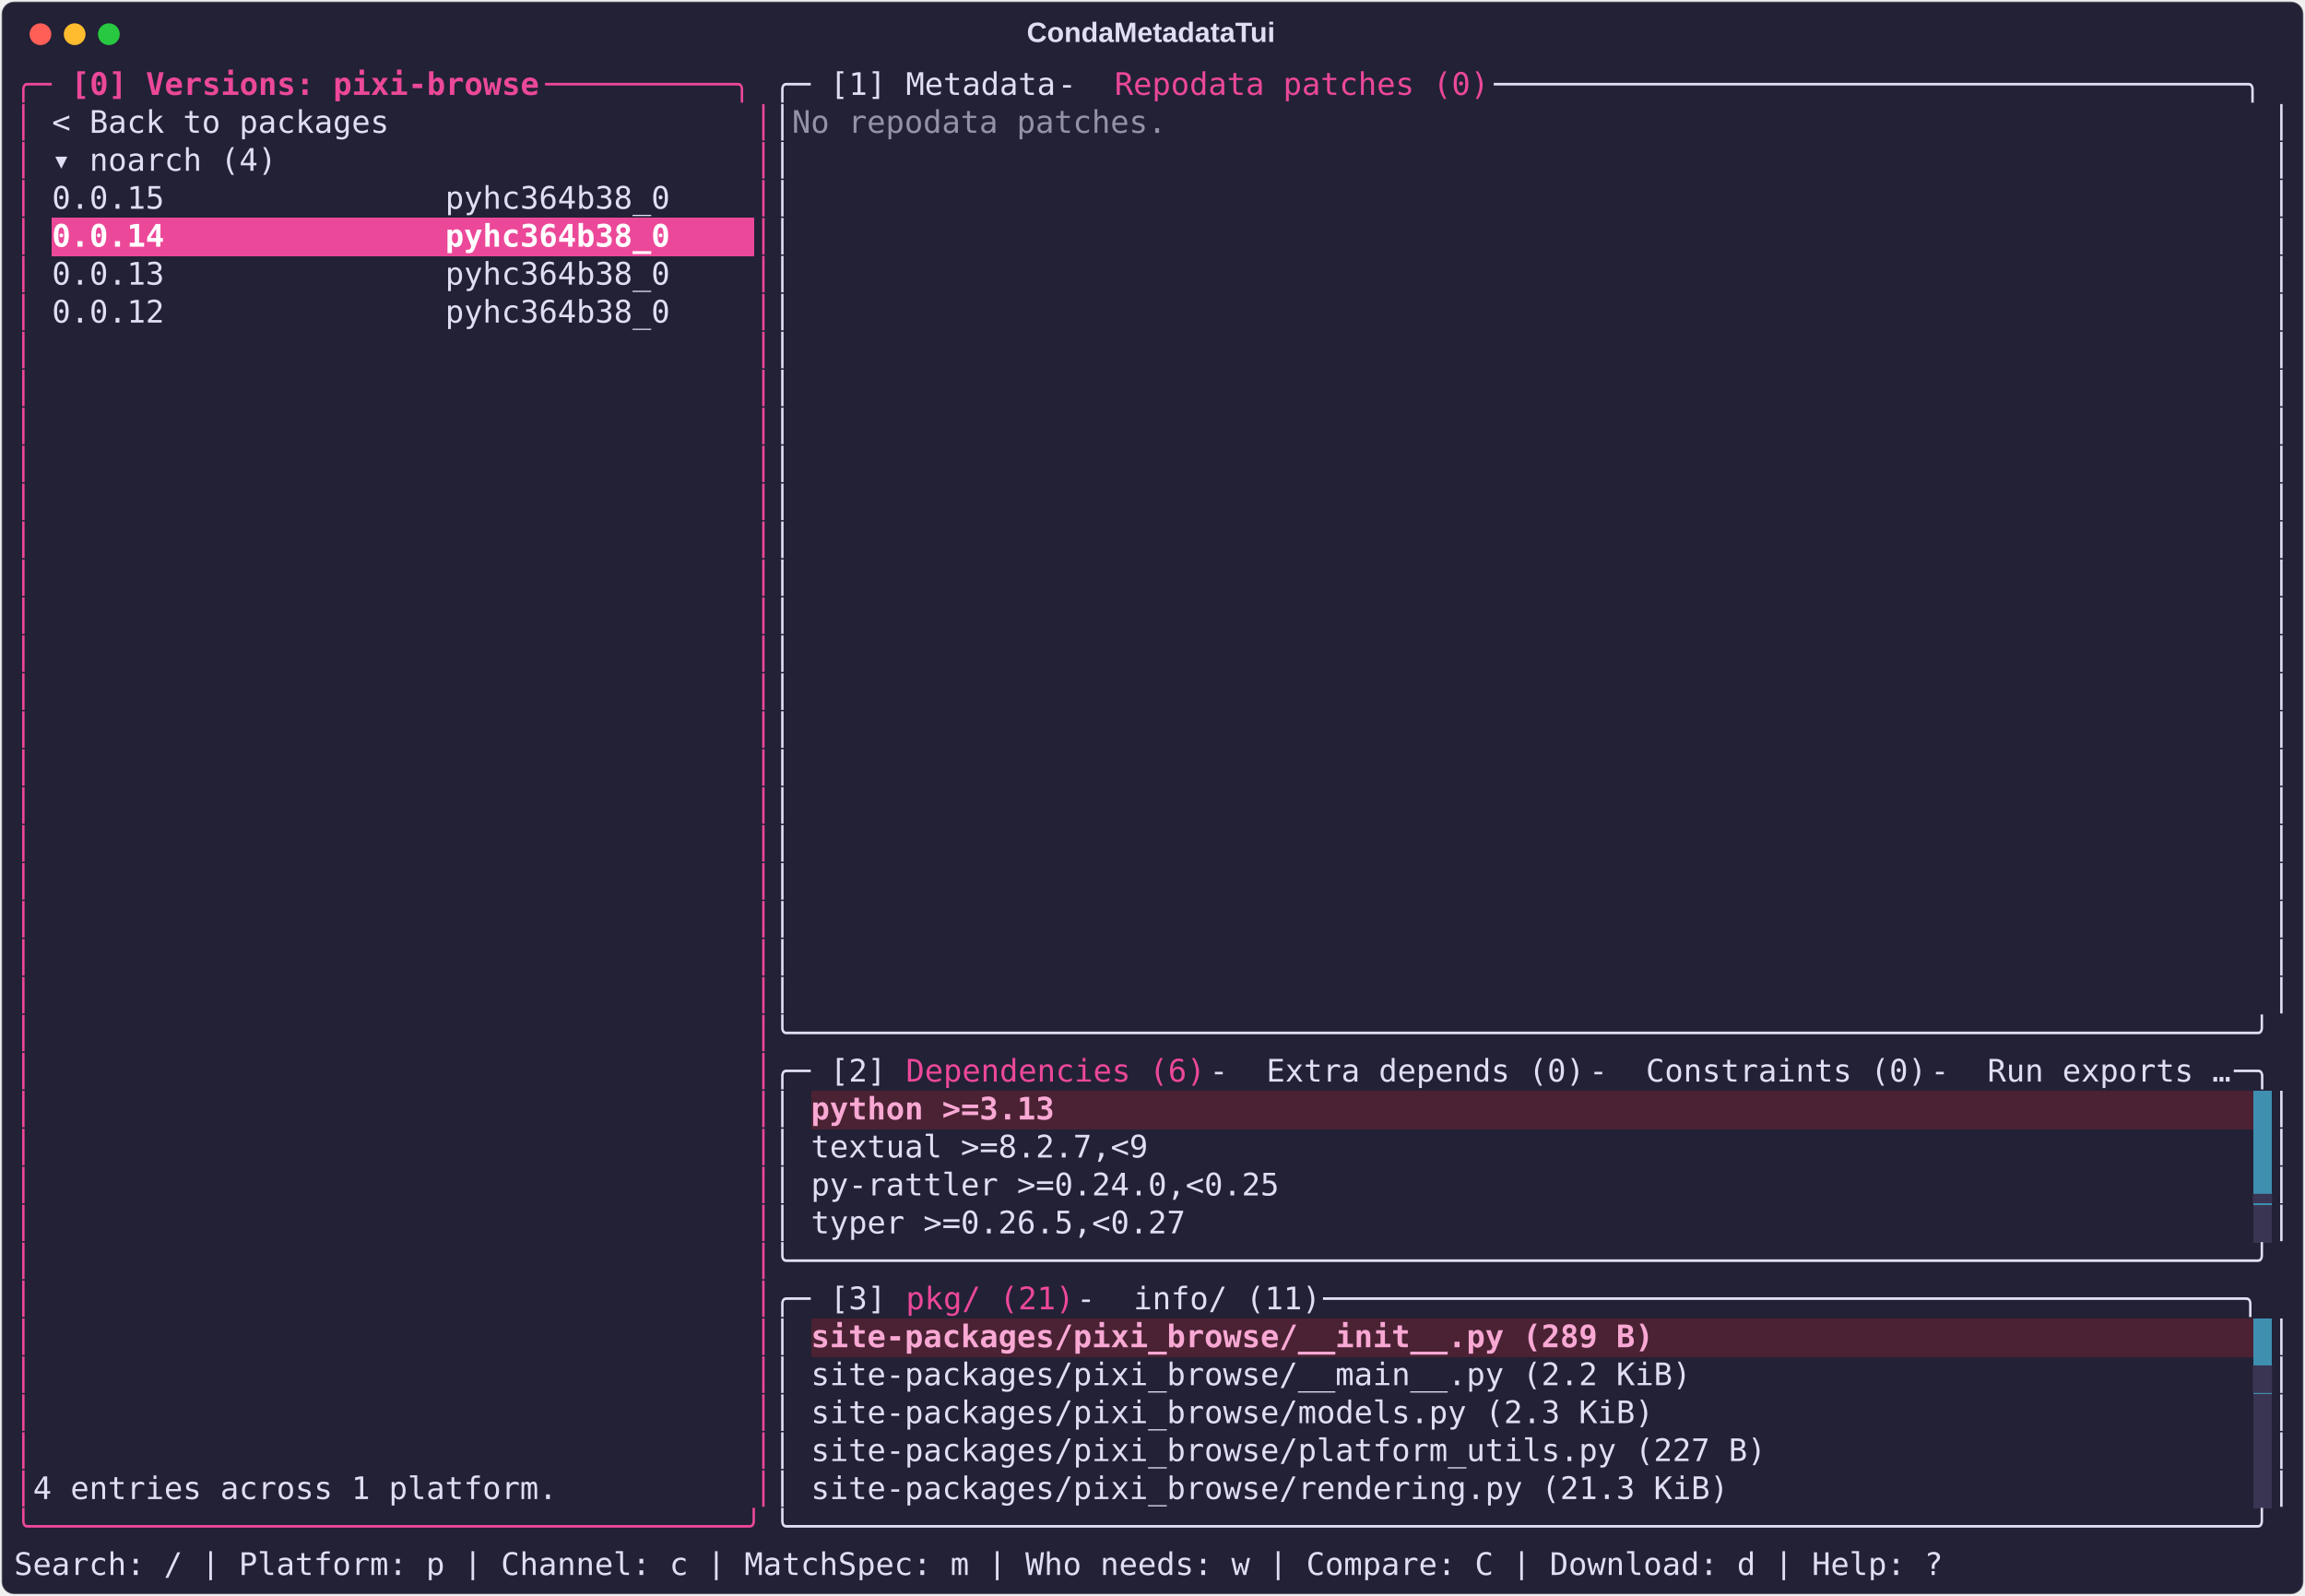
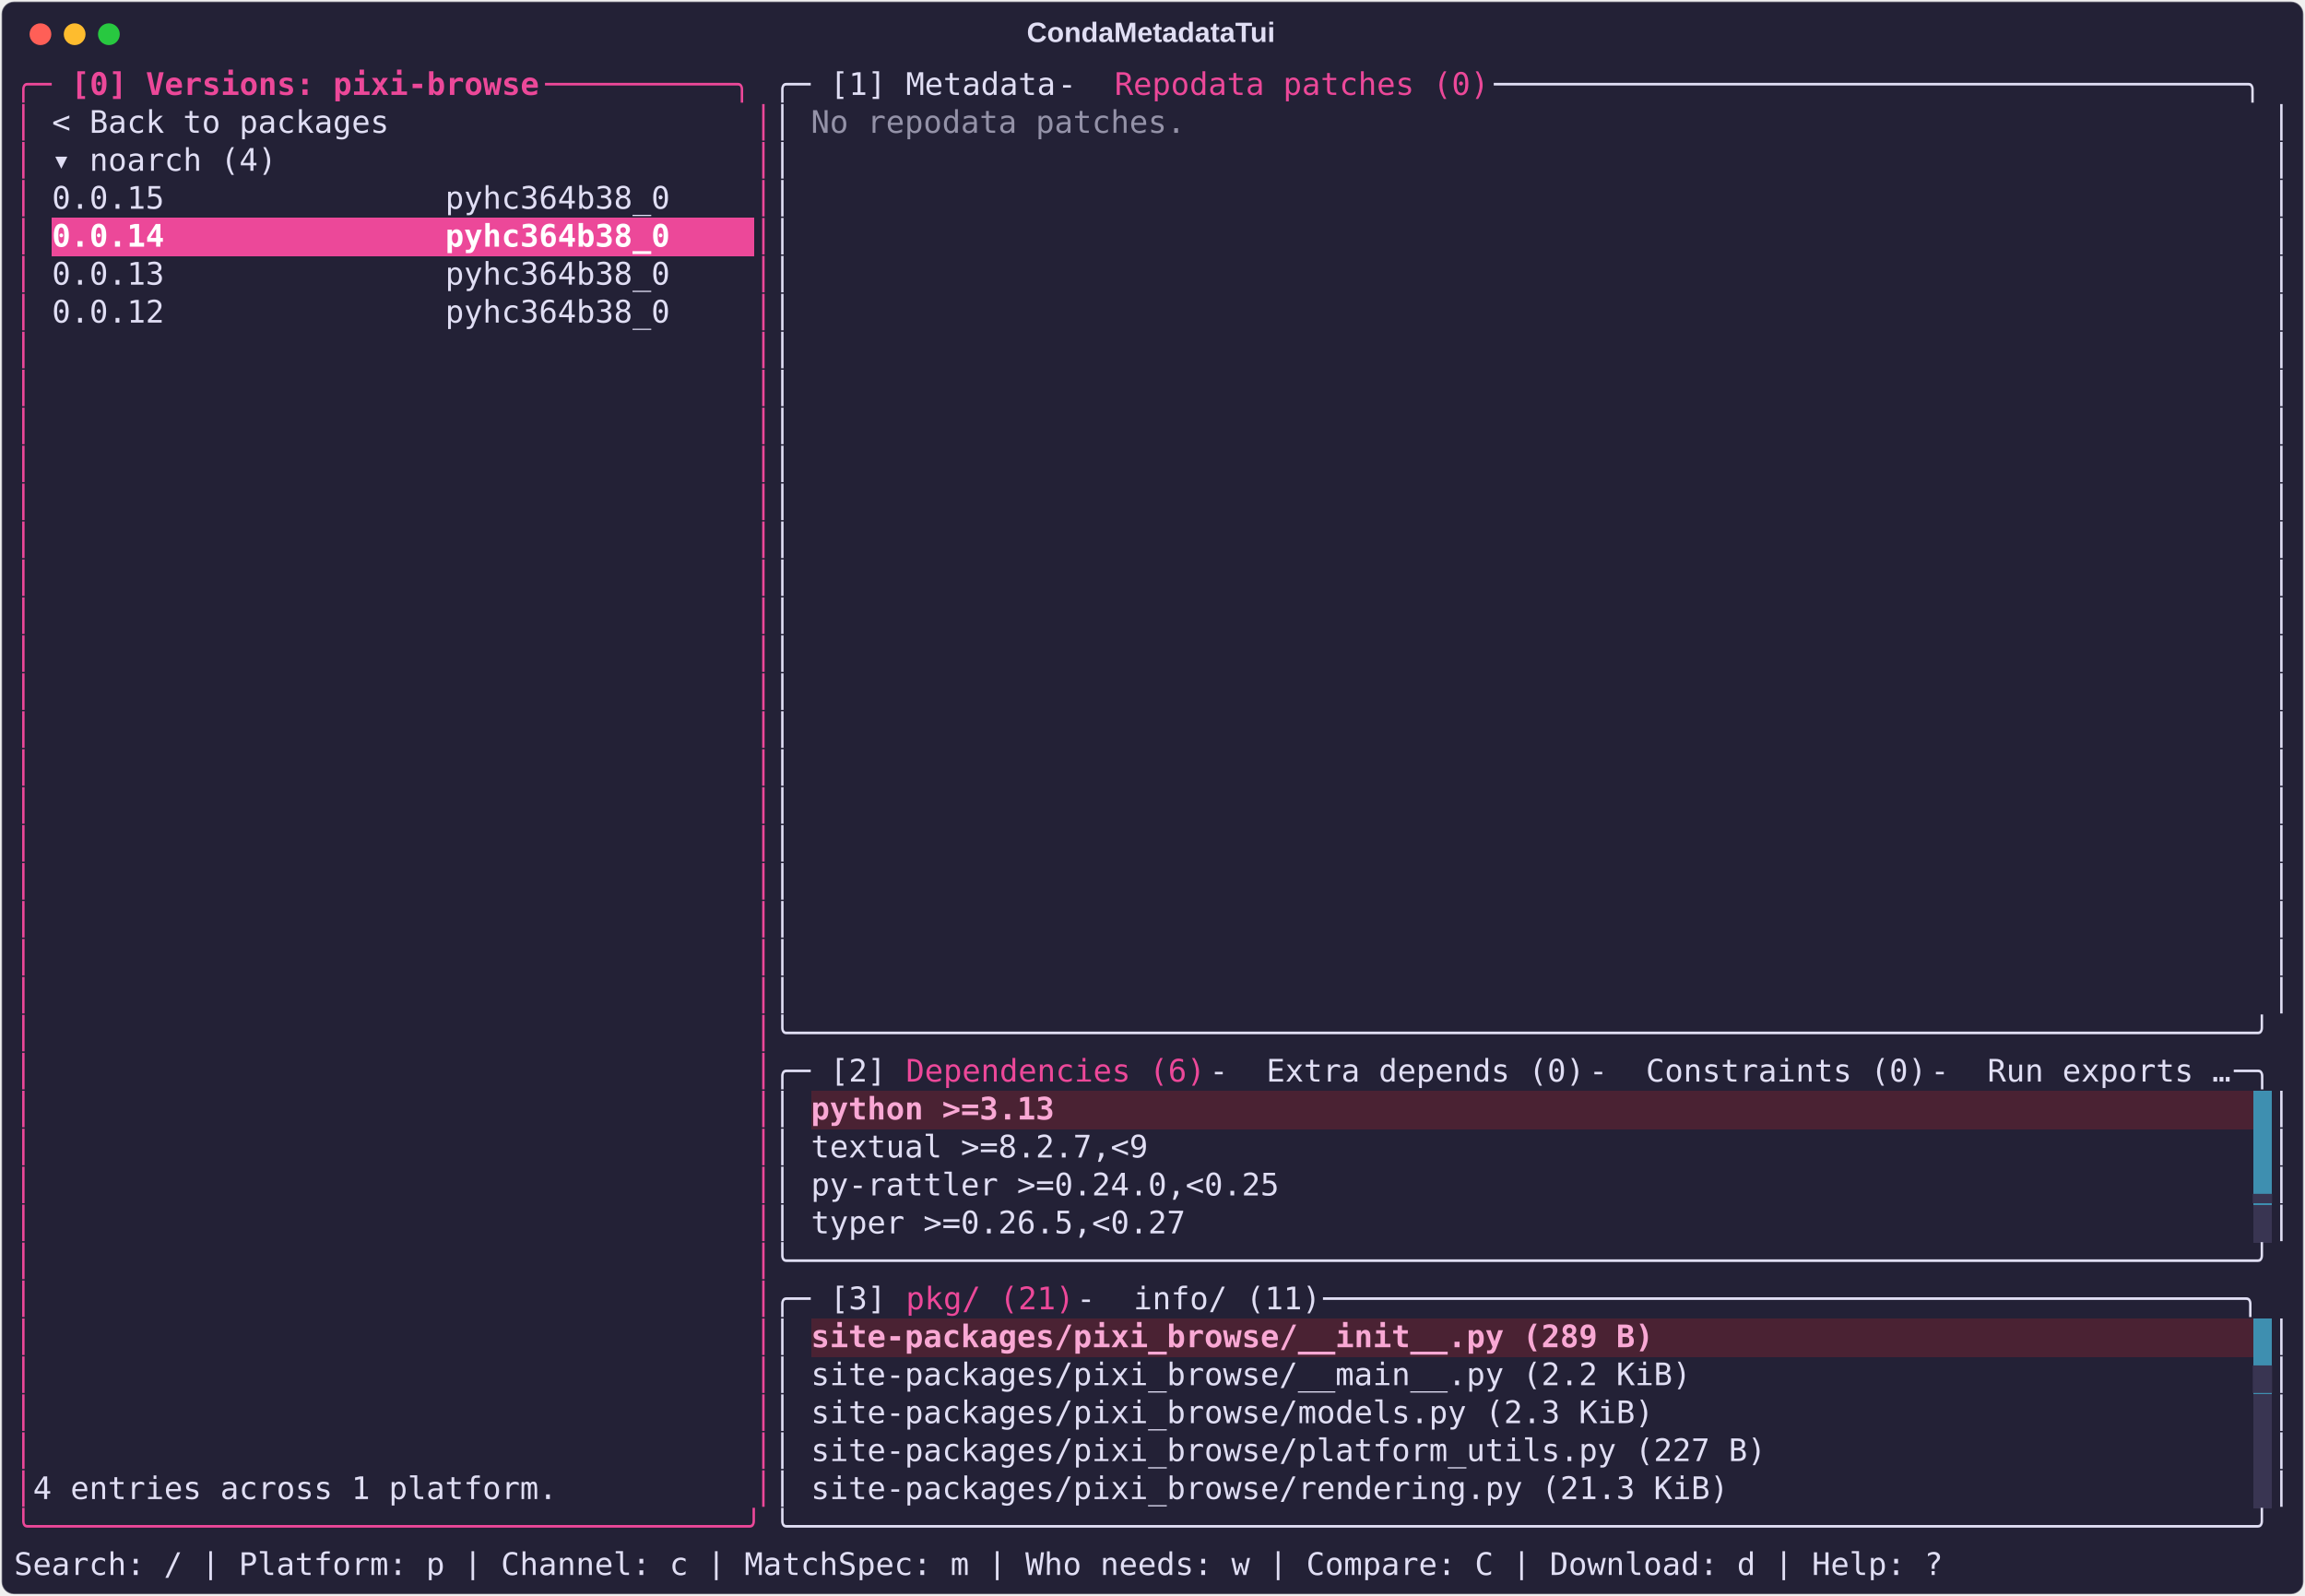
<svg xmlns="http://www.w3.org/2000/svg" class="rich-terminal" viewBox="0 0 1482 1026.0">
  <style>

    @font-face {
        font-family: "Fira Code";
        src: local("FiraCode-Regular"),
                url("https://cdnjs.cloudflare.com/ajax/libs/firacode/6.2.0/woff2/FiraCode-Regular.woff2") format("woff2"),
                url("https://cdnjs.cloudflare.com/ajax/libs/firacode/6.2.0/woff/FiraCode-Regular.woff") format("woff");
        font-style: normal;
        font-weight: 400;
    }
    @font-face {
        font-family: "Fira Code";
        src: local("FiraCode-Bold"),
                url("https://cdnjs.cloudflare.com/ajax/libs/firacode/6.2.0/woff2/FiraCode-Bold.woff2") format("woff2"),
                url("https://cdnjs.cloudflare.com/ajax/libs/firacode/6.2.0/woff/FiraCode-Bold.woff") format("woff");
        font-style: bold;
        font-weight: 700;
    }

    .terminal-matrix {
        font-family: Fira Code, monospace;
        font-size: 20px;
        line-height: 24.4px;
        font-variant-east-asian: full-width;
    }

    .terminal-title {
        font-size: 18px;
        font-weight: bold;
        font-family: arial;
    }

    .terminal-r1 { fill: #ec4899 }
.terminal-r2 { fill: #ec4899;font-weight: bold }
.terminal-r3 { fill: #e0def4 }
.terminal-r4 { fill: #9492a8 }
.terminal-r5 { fill: #ffffff;font-weight: bold }
.terminal-r6 { fill: #f9a8d4;font-weight: bold }
.terminal-r7 { fill: #232136 }
.terminal-r8 { fill: #393552 }
    </style>
  <defs>
    <clipPath id="terminal-clip-terminal">
      <rect x="0" y="0" width="1463.0" height="975.0" />
    </clipPath>
    <clipPath id="terminal-line-0">
      <rect x="0" y="1.5" width="1464" height="24.65" />
    </clipPath>
    <clipPath id="terminal-line-1">
      <rect x="0" y="25.9" width="1464" height="24.65" />
    </clipPath>
    <clipPath id="terminal-line-2">
      <rect x="0" y="50.3" width="1464" height="24.65" />
    </clipPath>
    <clipPath id="terminal-line-3">
      <rect x="0" y="74.7" width="1464" height="24.65" />
    </clipPath>
    <clipPath id="terminal-line-4">
      <rect x="0" y="99.1" width="1464" height="24.65" />
    </clipPath>
    <clipPath id="terminal-line-5">
      <rect x="0" y="123.5" width="1464" height="24.65" />
    </clipPath>
    <clipPath id="terminal-line-6">
      <rect x="0" y="147.9" width="1464" height="24.65" />
    </clipPath>
    <clipPath id="terminal-line-7">
      <rect x="0" y="172.3" width="1464" height="24.65" />
    </clipPath>
    <clipPath id="terminal-line-8">
      <rect x="0" y="196.7" width="1464" height="24.65" />
    </clipPath>
    <clipPath id="terminal-line-9">
      <rect x="0" y="221.1" width="1464" height="24.65" />
    </clipPath>
    <clipPath id="terminal-line-10">
      <rect x="0" y="245.5" width="1464" height="24.65" />
    </clipPath>
    <clipPath id="terminal-line-11">
      <rect x="0" y="269.9" width="1464" height="24.65" />
    </clipPath>
    <clipPath id="terminal-line-12">
      <rect x="0" y="294.3" width="1464" height="24.65" />
    </clipPath>
    <clipPath id="terminal-line-13">
      <rect x="0" y="318.7" width="1464" height="24.65" />
    </clipPath>
    <clipPath id="terminal-line-14">
      <rect x="0" y="343.1" width="1464" height="24.65" />
    </clipPath>
    <clipPath id="terminal-line-15">
      <rect x="0" y="367.5" width="1464" height="24.65" />
    </clipPath>
    <clipPath id="terminal-line-16">
      <rect x="0" y="391.9" width="1464" height="24.65" />
    </clipPath>
    <clipPath id="terminal-line-17">
      <rect x="0" y="416.3" width="1464" height="24.65" />
    </clipPath>
    <clipPath id="terminal-line-18">
      <rect x="0" y="440.7" width="1464" height="24.65" />
    </clipPath>
    <clipPath id="terminal-line-19">
      <rect x="0" y="465.1" width="1464" height="24.65" />
    </clipPath>
    <clipPath id="terminal-line-20">
      <rect x="0" y="489.5" width="1464" height="24.65" />
    </clipPath>
    <clipPath id="terminal-line-21">
      <rect x="0" y="513.9" width="1464" height="24.65" />
    </clipPath>
    <clipPath id="terminal-line-22">
      <rect x="0" y="538.3" width="1464" height="24.65" />
    </clipPath>
    <clipPath id="terminal-line-23">
      <rect x="0" y="562.7" width="1464" height="24.65" />
    </clipPath>
    <clipPath id="terminal-line-24">
      <rect x="0" y="587.1" width="1464" height="24.65" />
    </clipPath>
    <clipPath id="terminal-line-25">
      <rect x="0" y="611.5" width="1464" height="24.65" />
    </clipPath>
    <clipPath id="terminal-line-26">
      <rect x="0" y="635.9" width="1464" height="24.65" />
    </clipPath>
    <clipPath id="terminal-line-27">
      <rect x="0" y="660.3" width="1464" height="24.65" />
    </clipPath>
    <clipPath id="terminal-line-28">
      <rect x="0" y="684.7" width="1464" height="24.65" />
    </clipPath>
    <clipPath id="terminal-line-29">
      <rect x="0" y="709.1" width="1464" height="24.65" />
    </clipPath>
    <clipPath id="terminal-line-30">
      <rect x="0" y="733.5" width="1464" height="24.65" />
    </clipPath>
    <clipPath id="terminal-line-31">
      <rect x="0" y="757.9" width="1464" height="24.65" />
    </clipPath>
    <clipPath id="terminal-line-32">
      <rect x="0" y="782.3" width="1464" height="24.65" />
    </clipPath>
    <clipPath id="terminal-line-33">
      <rect x="0" y="806.7" width="1464" height="24.65" />
    </clipPath>
    <clipPath id="terminal-line-34">
      <rect x="0" y="831.1" width="1464" height="24.65" />
    </clipPath>
    <clipPath id="terminal-line-35">
      <rect x="0" y="855.5" width="1464" height="24.65" />
    </clipPath>
    <clipPath id="terminal-line-36">
      <rect x="0" y="879.9" width="1464" height="24.65" />
    </clipPath>
    <clipPath id="terminal-line-37">
      <rect x="0" y="904.3" width="1464" height="24.65" />
    </clipPath>
    <clipPath id="terminal-line-38">
      <rect x="0" y="928.7" width="1464" height="24.65" />
    </clipPath>
  </defs>
  <rect fill="#232136" stroke="rgba(255,255,255,0.35)" stroke-width="1" x="1" y="1" width="1480" height="1024" rx="8" />
  <text class="terminal-title" fill="#e0def4" text-anchor="middle" x="740" y="27">CondaMetadataTui</text>
  <g transform="translate(26,22)">
    <circle cx="0" cy="0" r="7" fill="#ff5f57" />
    <circle cx="22" cy="0" r="7" fill="#febc2e" />
    <circle cx="44" cy="0" r="7" fill="#28c840" />
  </g>
  <g transform="translate(9, 41)" clip-path="url(#terminal-clip-terminal)">
    <rect fill="#ec4899" x="24.4" y="99.1" width="402.6" height="24.65" shape-rendering="crispEdges" />
    <rect fill="#ec4899" x="427" y="99.1" width="48.8" height="24.65" shape-rendering="crispEdges" />
    <rect fill="#4a2233" x="512.4" y="660.3" width="158.6" height="24.65" shape-rendering="crispEdges" />
    <rect fill="#4a2233" x="671" y="660.3" width="768.6" height="24.65" shape-rendering="crispEdges" />
    <rect fill="#3e8fb0" x="1439.6" y="660.3" width="12.2" height="24.65" shape-rendering="crispEdges" />
    <rect fill="#3e8fb0" x="1439.6" y="684.7" width="12.2" height="24.65" shape-rendering="crispEdges" />
    <rect fill="#3e8fb0" x="1439.6" y="709.1" width="12.2" height="24.65" shape-rendering="crispEdges" />
    <rect fill="#393552" x="1439.6" y="733.5" width="12.2" height="24.65" shape-rendering="crispEdges" />
    <rect fill="#4a2233" x="512.4" y="806.7" width="549" height="24.65" shape-rendering="crispEdges" />
    <rect fill="#4a2233" x="1061.4" y="806.7" width="378.2" height="24.65" shape-rendering="crispEdges" />
    <rect fill="#3e8fb0" x="1439.6" y="806.7" width="12.2" height="24.65" shape-rendering="crispEdges" />
    <rect fill="#3e8fb0" x="1439.6" y="831.1" width="12.2" height="24.65" shape-rendering="crispEdges" />
    <rect fill="#393552" x="1439.6" y="855.5" width="12.2" height="24.65" shape-rendering="crispEdges" />
    <rect fill="#393552" x="1439.6" y="879.9" width="12.2" height="24.65" shape-rendering="crispEdges" />
    <rect fill="#393552" x="1439.6" y="904.3" width="12.2" height="24.65" shape-rendering="crispEdges" />
    <g class="terminal-matrix">
      <text class="terminal-r1" x="0" y="20" textLength="36.6" clip-path="url(#terminal-line-0)">╭─ </text>
      <text class="terminal-r2" x="36.6" y="20" textLength="305" clip-path="url(#terminal-line-0)">[0] Versions: pixi-browse</text>
      <text class="terminal-r1" x="341.6" y="20" textLength="146.4" clip-path="url(#terminal-line-0)"> ──────────╮</text>
      <text class="terminal-r3" x="488" y="20" textLength="36.6" clip-path="url(#terminal-line-0)">╭─ </text>
      <text class="terminal-r3" x="524.6" y="20" textLength="48.8" clip-path="url(#terminal-line-0)">[1] </text>
      <text class="terminal-r3" x="573.4" y="20" textLength="97.6" clip-path="url(#terminal-line-0)">Metadata</text>
      <text class="terminal-r3" x="671" y="20" textLength="36.6" clip-path="url(#terminal-line-0)"> - </text>
      <text class="terminal-r1" x="707.6" y="20" textLength="244" clip-path="url(#terminal-line-0)">Repodata patches (0)</text>
      <text class="terminal-r3" x="951.6" y="20" textLength="512.4" clip-path="url(#terminal-line-0)"> ────────────────────────────────────────╮</text>
      <text class="terminal-r3" x="1464" y="20" textLength="12.2" clip-path="url(#terminal-line-0)">
</text>
      <text class="terminal-r1" x="0" y="44.4" textLength="12.2" clip-path="url(#terminal-line-1)">│</text>
      <text class="terminal-r3" x="24.4" y="44.4" textLength="219.6" clip-path="url(#terminal-line-1)">&lt; Back to packages</text>
      <text class="terminal-r1" x="475.8" y="44.4" textLength="12.2" clip-path="url(#terminal-line-1)">│</text>
      <text class="terminal-r3" x="488" y="44.4" textLength="12.2" clip-path="url(#terminal-line-1)">│</text>
-       <text class="terminal-r4" x="500.2" y="44.4" textLength="244" clip-path="url(#terminal-line-1)">No repodata patches.</text>
+       <text class="terminal-r4" x="512.4" y="44.4" textLength="244" clip-path="url(#terminal-line-1)">No repodata patches.</text>
      <text class="terminal-r3" x="1451.8" y="44.4" textLength="12.2" clip-path="url(#terminal-line-1)">│</text>
      <text class="terminal-r3" x="1464" y="44.4" textLength="12.2" clip-path="url(#terminal-line-1)">
</text>
      <text class="terminal-r1" x="0" y="68.8" textLength="12.2" clip-path="url(#terminal-line-2)">│</text>
      <text class="terminal-r3" x="24.4" y="68.8" textLength="146.4" clip-path="url(#terminal-line-2)">▾ noarch (4)</text>
      <text class="terminal-r1" x="475.8" y="68.8" textLength="12.2" clip-path="url(#terminal-line-2)">│</text>
      <text class="terminal-r3" x="488" y="68.8" textLength="12.2" clip-path="url(#terminal-line-2)">│</text>
      <text class="terminal-r3" x="1451.8" y="68.8" textLength="12.2" clip-path="url(#terminal-line-2)">│</text>
      <text class="terminal-r3" x="1464" y="68.8" textLength="12.2" clip-path="url(#terminal-line-2)">
</text>
      <text class="terminal-r1" x="0" y="93.2" textLength="12.2" clip-path="url(#terminal-line-3)">│</text>
      <text class="terminal-r3" x="24.4" y="93.2" textLength="402.6" clip-path="url(#terminal-line-3)">0.0.15               pyhc364b38_0</text>
      <text class="terminal-r1" x="475.8" y="93.2" textLength="12.2" clip-path="url(#terminal-line-3)">│</text>
      <text class="terminal-r3" x="488" y="93.2" textLength="12.2" clip-path="url(#terminal-line-3)">│</text>
      <text class="terminal-r3" x="1451.8" y="93.2" textLength="12.2" clip-path="url(#terminal-line-3)">│</text>
      <text class="terminal-r3" x="1464" y="93.2" textLength="12.2" clip-path="url(#terminal-line-3)">
</text>
      <text class="terminal-r1" x="0" y="117.6" textLength="12.2" clip-path="url(#terminal-line-4)">│</text>
      <text class="terminal-r5" x="24.4" y="117.6" textLength="402.6" clip-path="url(#terminal-line-4)">0.0.14               pyhc364b38_0</text>
      <text class="terminal-r1" x="475.8" y="117.6" textLength="12.2" clip-path="url(#terminal-line-4)">│</text>
      <text class="terminal-r3" x="488" y="117.6" textLength="12.2" clip-path="url(#terminal-line-4)">│</text>
      <text class="terminal-r3" x="1451.8" y="117.6" textLength="12.2" clip-path="url(#terminal-line-4)">│</text>
      <text class="terminal-r3" x="1464" y="117.6" textLength="12.2" clip-path="url(#terminal-line-4)">
</text>
      <text class="terminal-r1" x="0" y="142" textLength="12.2" clip-path="url(#terminal-line-5)">│</text>
      <text class="terminal-r3" x="24.4" y="142" textLength="402.6" clip-path="url(#terminal-line-5)">0.0.13               pyhc364b38_0</text>
      <text class="terminal-r1" x="475.8" y="142" textLength="12.2" clip-path="url(#terminal-line-5)">│</text>
      <text class="terminal-r3" x="488" y="142" textLength="12.2" clip-path="url(#terminal-line-5)">│</text>
      <text class="terminal-r3" x="1451.8" y="142" textLength="12.2" clip-path="url(#terminal-line-5)">│</text>
      <text class="terminal-r3" x="1464" y="142" textLength="12.2" clip-path="url(#terminal-line-5)">
</text>
      <text class="terminal-r1" x="0" y="166.4" textLength="12.2" clip-path="url(#terminal-line-6)">│</text>
      <text class="terminal-r3" x="24.4" y="166.4" textLength="402.6" clip-path="url(#terminal-line-6)">0.0.12               pyhc364b38_0</text>
      <text class="terminal-r1" x="475.8" y="166.4" textLength="12.2" clip-path="url(#terminal-line-6)">│</text>
      <text class="terminal-r3" x="488" y="166.4" textLength="12.2" clip-path="url(#terminal-line-6)">│</text>
      <text class="terminal-r3" x="1451.8" y="166.4" textLength="12.2" clip-path="url(#terminal-line-6)">│</text>
      <text class="terminal-r3" x="1464" y="166.4" textLength="12.2" clip-path="url(#terminal-line-6)">
</text>
      <text class="terminal-r1" x="0" y="190.8" textLength="12.2" clip-path="url(#terminal-line-7)">│</text>
      <text class="terminal-r1" x="475.8" y="190.8" textLength="12.2" clip-path="url(#terminal-line-7)">│</text>
      <text class="terminal-r3" x="488" y="190.8" textLength="12.2" clip-path="url(#terminal-line-7)">│</text>
      <text class="terminal-r3" x="1451.8" y="190.8" textLength="12.2" clip-path="url(#terminal-line-7)">│</text>
      <text class="terminal-r3" x="1464" y="190.8" textLength="12.2" clip-path="url(#terminal-line-7)">
</text>
      <text class="terminal-r1" x="0" y="215.2" textLength="12.2" clip-path="url(#terminal-line-8)">│</text>
      <text class="terminal-r1" x="475.8" y="215.2" textLength="12.2" clip-path="url(#terminal-line-8)">│</text>
      <text class="terminal-r3" x="488" y="215.2" textLength="12.2" clip-path="url(#terminal-line-8)">│</text>
      <text class="terminal-r3" x="1451.8" y="215.2" textLength="12.2" clip-path="url(#terminal-line-8)">│</text>
      <text class="terminal-r3" x="1464" y="215.2" textLength="12.2" clip-path="url(#terminal-line-8)">
</text>
      <text class="terminal-r1" x="0" y="239.6" textLength="12.2" clip-path="url(#terminal-line-9)">│</text>
      <text class="terminal-r1" x="475.8" y="239.6" textLength="12.2" clip-path="url(#terminal-line-9)">│</text>
      <text class="terminal-r3" x="488" y="239.6" textLength="12.2" clip-path="url(#terminal-line-9)">│</text>
      <text class="terminal-r3" x="1451.8" y="239.6" textLength="12.2" clip-path="url(#terminal-line-9)">│</text>
      <text class="terminal-r3" x="1464" y="239.6" textLength="12.2" clip-path="url(#terminal-line-9)">
</text>
      <text class="terminal-r1" x="0" y="264" textLength="12.2" clip-path="url(#terminal-line-10)">│</text>
      <text class="terminal-r1" x="475.8" y="264" textLength="12.2" clip-path="url(#terminal-line-10)">│</text>
      <text class="terminal-r3" x="488" y="264" textLength="12.2" clip-path="url(#terminal-line-10)">│</text>
      <text class="terminal-r3" x="1451.8" y="264" textLength="12.2" clip-path="url(#terminal-line-10)">│</text>
      <text class="terminal-r3" x="1464" y="264" textLength="12.2" clip-path="url(#terminal-line-10)">
</text>
      <text class="terminal-r1" x="0" y="288.4" textLength="12.2" clip-path="url(#terminal-line-11)">│</text>
      <text class="terminal-r1" x="475.8" y="288.4" textLength="12.2" clip-path="url(#terminal-line-11)">│</text>
      <text class="terminal-r3" x="488" y="288.4" textLength="12.2" clip-path="url(#terminal-line-11)">│</text>
      <text class="terminal-r3" x="1451.8" y="288.4" textLength="12.2" clip-path="url(#terminal-line-11)">│</text>
      <text class="terminal-r3" x="1464" y="288.4" textLength="12.2" clip-path="url(#terminal-line-11)">
</text>
      <text class="terminal-r1" x="0" y="312.8" textLength="12.2" clip-path="url(#terminal-line-12)">│</text>
      <text class="terminal-r1" x="475.8" y="312.8" textLength="12.2" clip-path="url(#terminal-line-12)">│</text>
      <text class="terminal-r3" x="488" y="312.8" textLength="12.2" clip-path="url(#terminal-line-12)">│</text>
      <text class="terminal-r3" x="1451.8" y="312.8" textLength="12.2" clip-path="url(#terminal-line-12)">│</text>
      <text class="terminal-r3" x="1464" y="312.8" textLength="12.2" clip-path="url(#terminal-line-12)">
</text>
      <text class="terminal-r1" x="0" y="337.2" textLength="12.2" clip-path="url(#terminal-line-13)">│</text>
      <text class="terminal-r1" x="475.8" y="337.2" textLength="12.2" clip-path="url(#terminal-line-13)">│</text>
      <text class="terminal-r3" x="488" y="337.2" textLength="12.2" clip-path="url(#terminal-line-13)">│</text>
      <text class="terminal-r3" x="1451.8" y="337.2" textLength="12.2" clip-path="url(#terminal-line-13)">│</text>
      <text class="terminal-r3" x="1464" y="337.2" textLength="12.2" clip-path="url(#terminal-line-13)">
</text>
      <text class="terminal-r1" x="0" y="361.6" textLength="12.2" clip-path="url(#terminal-line-14)">│</text>
      <text class="terminal-r1" x="475.8" y="361.6" textLength="12.2" clip-path="url(#terminal-line-14)">│</text>
      <text class="terminal-r3" x="488" y="361.6" textLength="12.2" clip-path="url(#terminal-line-14)">│</text>
      <text class="terminal-r3" x="1451.8" y="361.6" textLength="12.2" clip-path="url(#terminal-line-14)">│</text>
      <text class="terminal-r3" x="1464" y="361.6" textLength="12.2" clip-path="url(#terminal-line-14)">
</text>
      <text class="terminal-r1" x="0" y="386" textLength="12.2" clip-path="url(#terminal-line-15)">│</text>
      <text class="terminal-r1" x="475.8" y="386" textLength="12.2" clip-path="url(#terminal-line-15)">│</text>
      <text class="terminal-r3" x="488" y="386" textLength="12.2" clip-path="url(#terminal-line-15)">│</text>
      <text class="terminal-r3" x="1451.8" y="386" textLength="12.2" clip-path="url(#terminal-line-15)">│</text>
      <text class="terminal-r3" x="1464" y="386" textLength="12.2" clip-path="url(#terminal-line-15)">
</text>
      <text class="terminal-r1" x="0" y="410.4" textLength="12.2" clip-path="url(#terminal-line-16)">│</text>
      <text class="terminal-r1" x="475.8" y="410.4" textLength="12.2" clip-path="url(#terminal-line-16)">│</text>
      <text class="terminal-r3" x="488" y="410.4" textLength="12.2" clip-path="url(#terminal-line-16)">│</text>
      <text class="terminal-r3" x="1451.8" y="410.4" textLength="12.2" clip-path="url(#terminal-line-16)">│</text>
      <text class="terminal-r3" x="1464" y="410.4" textLength="12.2" clip-path="url(#terminal-line-16)">
</text>
      <text class="terminal-r1" x="0" y="434.8" textLength="12.2" clip-path="url(#terminal-line-17)">│</text>
      <text class="terminal-r1" x="475.8" y="434.8" textLength="12.2" clip-path="url(#terminal-line-17)">│</text>
      <text class="terminal-r3" x="488" y="434.8" textLength="12.2" clip-path="url(#terminal-line-17)">│</text>
      <text class="terminal-r3" x="1451.8" y="434.8" textLength="12.2" clip-path="url(#terminal-line-17)">│</text>
      <text class="terminal-r3" x="1464" y="434.8" textLength="12.2" clip-path="url(#terminal-line-17)">
</text>
      <text class="terminal-r1" x="0" y="459.2" textLength="12.2" clip-path="url(#terminal-line-18)">│</text>
      <text class="terminal-r1" x="475.8" y="459.2" textLength="12.2" clip-path="url(#terminal-line-18)">│</text>
      <text class="terminal-r3" x="488" y="459.2" textLength="12.2" clip-path="url(#terminal-line-18)">│</text>
      <text class="terminal-r3" x="1451.8" y="459.2" textLength="12.2" clip-path="url(#terminal-line-18)">│</text>
      <text class="terminal-r3" x="1464" y="459.2" textLength="12.2" clip-path="url(#terminal-line-18)">
</text>
      <text class="terminal-r1" x="0" y="483.6" textLength="12.2" clip-path="url(#terminal-line-19)">│</text>
      <text class="terminal-r1" x="475.8" y="483.6" textLength="12.2" clip-path="url(#terminal-line-19)">│</text>
      <text class="terminal-r3" x="488" y="483.6" textLength="12.2" clip-path="url(#terminal-line-19)">│</text>
      <text class="terminal-r3" x="1451.8" y="483.6" textLength="12.2" clip-path="url(#terminal-line-19)">│</text>
      <text class="terminal-r3" x="1464" y="483.6" textLength="12.2" clip-path="url(#terminal-line-19)">
</text>
      <text class="terminal-r1" x="0" y="508" textLength="12.2" clip-path="url(#terminal-line-20)">│</text>
      <text class="terminal-r1" x="475.8" y="508" textLength="12.2" clip-path="url(#terminal-line-20)">│</text>
      <text class="terminal-r3" x="488" y="508" textLength="12.2" clip-path="url(#terminal-line-20)">│</text>
      <text class="terminal-r3" x="1451.8" y="508" textLength="12.2" clip-path="url(#terminal-line-20)">│</text>
      <text class="terminal-r3" x="1464" y="508" textLength="12.2" clip-path="url(#terminal-line-20)">
</text>
      <text class="terminal-r1" x="0" y="532.4" textLength="12.2" clip-path="url(#terminal-line-21)">│</text>
      <text class="terminal-r1" x="475.8" y="532.4" textLength="12.2" clip-path="url(#terminal-line-21)">│</text>
      <text class="terminal-r3" x="488" y="532.4" textLength="12.2" clip-path="url(#terminal-line-21)">│</text>
      <text class="terminal-r3" x="1451.8" y="532.4" textLength="12.2" clip-path="url(#terminal-line-21)">│</text>
      <text class="terminal-r3" x="1464" y="532.4" textLength="12.2" clip-path="url(#terminal-line-21)">
</text>
      <text class="terminal-r1" x="0" y="556.8" textLength="12.2" clip-path="url(#terminal-line-22)">│</text>
      <text class="terminal-r1" x="475.8" y="556.8" textLength="12.2" clip-path="url(#terminal-line-22)">│</text>
      <text class="terminal-r3" x="488" y="556.8" textLength="12.2" clip-path="url(#terminal-line-22)">│</text>
      <text class="terminal-r3" x="1451.8" y="556.8" textLength="12.2" clip-path="url(#terminal-line-22)">│</text>
      <text class="terminal-r3" x="1464" y="556.8" textLength="12.2" clip-path="url(#terminal-line-22)">
</text>
      <text class="terminal-r1" x="0" y="581.2" textLength="12.2" clip-path="url(#terminal-line-23)">│</text>
      <text class="terminal-r1" x="475.8" y="581.2" textLength="12.2" clip-path="url(#terminal-line-23)">│</text>
      <text class="terminal-r3" x="488" y="581.2" textLength="12.2" clip-path="url(#terminal-line-23)">│</text>
      <text class="terminal-r3" x="1451.8" y="581.2" textLength="12.2" clip-path="url(#terminal-line-23)">│</text>
      <text class="terminal-r3" x="1464" y="581.2" textLength="12.2" clip-path="url(#terminal-line-23)">
</text>
      <text class="terminal-r1" x="0" y="605.6" textLength="12.2" clip-path="url(#terminal-line-24)">│</text>
      <text class="terminal-r1" x="475.8" y="605.6" textLength="12.2" clip-path="url(#terminal-line-24)">│</text>
      <text class="terminal-r3" x="488" y="605.6" textLength="12.2" clip-path="url(#terminal-line-24)">│</text>
      <text class="terminal-r3" x="1451.8" y="605.6" textLength="12.2" clip-path="url(#terminal-line-24)">│</text>
      <text class="terminal-r3" x="1464" y="605.6" textLength="12.2" clip-path="url(#terminal-line-24)">
</text>
      <text class="terminal-r1" x="0" y="630" textLength="12.2" clip-path="url(#terminal-line-25)">│</text>
      <text class="terminal-r1" x="475.8" y="630" textLength="12.2" clip-path="url(#terminal-line-25)">│</text>
      <text class="terminal-r3" x="488" y="630" textLength="976" clip-path="url(#terminal-line-25)">╰──────────────────────────────────────────────────────────────────────────────╯</text>
      <text class="terminal-r3" x="1464" y="630" textLength="12.2" clip-path="url(#terminal-line-25)">
</text>
      <text class="terminal-r1" x="0" y="654.4" textLength="12.2" clip-path="url(#terminal-line-26)">│</text>
      <text class="terminal-r1" x="475.8" y="654.4" textLength="12.2" clip-path="url(#terminal-line-26)">│</text>
      <text class="terminal-r3" x="488" y="654.4" textLength="36.6" clip-path="url(#terminal-line-26)">╭─ </text>
      <text class="terminal-r3" x="524.6" y="654.4" textLength="48.8" clip-path="url(#terminal-line-26)">[2] </text>
      <text class="terminal-r1" x="573.4" y="654.4" textLength="195.2" clip-path="url(#terminal-line-26)">Dependencies (6)</text>
      <text class="terminal-r3" x="768.6" y="654.4" textLength="36.6" clip-path="url(#terminal-line-26)"> - </text>
      <text class="terminal-r3" x="805.2" y="654.4" textLength="207.4" clip-path="url(#terminal-line-26)">Extra depends (0)</text>
      <text class="terminal-r3" x="1012.6" y="654.4" textLength="36.6" clip-path="url(#terminal-line-26)"> - </text>
      <text class="terminal-r3" x="1049.2" y="654.4" textLength="183" clip-path="url(#terminal-line-26)">Constraints (0)</text>
      <text class="terminal-r3" x="1232.2" y="654.4" textLength="36.6" clip-path="url(#terminal-line-26)"> - </text>
      <text class="terminal-r3" x="1268.8" y="654.4" textLength="158.6" clip-path="url(#terminal-line-26)">Run exports …</text>
      <text class="terminal-r3" x="1427.4" y="654.4" textLength="36.6" clip-path="url(#terminal-line-26)"> ─╮</text>
      <text class="terminal-r3" x="1464" y="654.4" textLength="12.2" clip-path="url(#terminal-line-26)">
</text>
      <text class="terminal-r1" x="0" y="678.8" textLength="12.2" clip-path="url(#terminal-line-27)">│</text>
      <text class="terminal-r1" x="475.8" y="678.8" textLength="12.2" clip-path="url(#terminal-line-27)">│</text>
      <text class="terminal-r3" x="488" y="678.8" textLength="12.2" clip-path="url(#terminal-line-27)">│</text>
      <text class="terminal-r6" x="512.4" y="678.8" textLength="158.6" clip-path="url(#terminal-line-27)">python &gt;=3.13</text>
      <text class="terminal-r3" x="1451.8" y="678.8" textLength="12.2" clip-path="url(#terminal-line-27)">│</text>
      <text class="terminal-r3" x="1464" y="678.8" textLength="12.2" clip-path="url(#terminal-line-27)">
</text>
      <text class="terminal-r1" x="0" y="703.2" textLength="12.2" clip-path="url(#terminal-line-28)">│</text>
      <text class="terminal-r1" x="475.8" y="703.2" textLength="12.2" clip-path="url(#terminal-line-28)">│</text>
      <text class="terminal-r3" x="488" y="703.2" textLength="12.2" clip-path="url(#terminal-line-28)">│</text>
      <text class="terminal-r3" x="512.4" y="703.2" textLength="219.6" clip-path="url(#terminal-line-28)">textual &gt;=8.2.7,&lt;9</text>
      <text class="terminal-r3" x="1451.8" y="703.2" textLength="12.2" clip-path="url(#terminal-line-28)">│</text>
      <text class="terminal-r3" x="1464" y="703.2" textLength="12.2" clip-path="url(#terminal-line-28)">
</text>
      <text class="terminal-r1" x="0" y="727.6" textLength="12.2" clip-path="url(#terminal-line-29)">│</text>
      <text class="terminal-r1" x="475.8" y="727.6" textLength="12.2" clip-path="url(#terminal-line-29)">│</text>
      <text class="terminal-r3" x="488" y="727.6" textLength="12.2" clip-path="url(#terminal-line-29)">│</text>
      <text class="terminal-r3" x="512.4" y="727.6" textLength="305" clip-path="url(#terminal-line-29)">py-rattler &gt;=0.24.0,&lt;0.25</text>
      <text class="terminal-r8" x="1439.6" y="727.6" textLength="12.2" clip-path="url(#terminal-line-29)">▂</text>
      <text class="terminal-r3" x="1451.8" y="727.6" textLength="12.2" clip-path="url(#terminal-line-29)">│</text>
      <text class="terminal-r3" x="1464" y="727.6" textLength="12.2" clip-path="url(#terminal-line-29)">
</text>
      <text class="terminal-r1" x="0" y="752" textLength="12.2" clip-path="url(#terminal-line-30)">│</text>
      <text class="terminal-r1" x="475.8" y="752" textLength="12.2" clip-path="url(#terminal-line-30)">│</text>
      <text class="terminal-r3" x="488" y="752" textLength="12.2" clip-path="url(#terminal-line-30)">│</text>
      <text class="terminal-r3" x="512.4" y="752" textLength="244" clip-path="url(#terminal-line-30)">typer &gt;=0.26.5,&lt;0.27</text>
      <text class="terminal-r3" x="1451.8" y="752" textLength="12.2" clip-path="url(#terminal-line-30)">│</text>
      <text class="terminal-r3" x="1464" y="752" textLength="12.2" clip-path="url(#terminal-line-30)">
</text>
      <text class="terminal-r1" x="0" y="776.4" textLength="12.2" clip-path="url(#terminal-line-31)">│</text>
      <text class="terminal-r1" x="475.8" y="776.4" textLength="12.2" clip-path="url(#terminal-line-31)">│</text>
      <text class="terminal-r3" x="488" y="776.4" textLength="976" clip-path="url(#terminal-line-31)">╰──────────────────────────────────────────────────────────────────────────────╯</text>
      <text class="terminal-r3" x="1464" y="776.4" textLength="12.2" clip-path="url(#terminal-line-31)">
</text>
      <text class="terminal-r1" x="0" y="800.8" textLength="12.2" clip-path="url(#terminal-line-32)">│</text>
      <text class="terminal-r1" x="475.8" y="800.8" textLength="12.2" clip-path="url(#terminal-line-32)">│</text>
      <text class="terminal-r3" x="488" y="800.8" textLength="36.6" clip-path="url(#terminal-line-32)">╭─ </text>
      <text class="terminal-r3" x="524.6" y="800.8" textLength="48.8" clip-path="url(#terminal-line-32)">[3] </text>
      <text class="terminal-r1" x="573.4" y="800.8" textLength="109.8" clip-path="url(#terminal-line-32)">pkg/ (21)</text>
      <text class="terminal-r3" x="683.2" y="800.8" textLength="36.6" clip-path="url(#terminal-line-32)"> - </text>
      <text class="terminal-r3" x="719.8" y="800.8" textLength="122" clip-path="url(#terminal-line-32)">info/ (11)</text>
      <text class="terminal-r3" x="841.8" y="800.8" textLength="622.2" clip-path="url(#terminal-line-32)"> ─────────────────────────────────────────────────╮</text>
      <text class="terminal-r3" x="1464" y="800.8" textLength="12.2" clip-path="url(#terminal-line-32)">
</text>
      <text class="terminal-r1" x="0" y="825.2" textLength="12.2" clip-path="url(#terminal-line-33)">│</text>
      <text class="terminal-r1" x="475.8" y="825.2" textLength="12.2" clip-path="url(#terminal-line-33)">│</text>
      <text class="terminal-r3" x="488" y="825.2" textLength="12.2" clip-path="url(#terminal-line-33)">│</text>
      <text class="terminal-r6" x="512.4" y="825.2" textLength="549" clip-path="url(#terminal-line-33)">site-packages/pixi_browse/__init__.py (289 B)</text>
      <text class="terminal-r3" x="1451.8" y="825.2" textLength="12.2" clip-path="url(#terminal-line-33)">│</text>
      <text class="terminal-r3" x="1464" y="825.2" textLength="12.2" clip-path="url(#terminal-line-33)">
</text>
      <text class="terminal-r1" x="0" y="849.6" textLength="12.2" clip-path="url(#terminal-line-34)">│</text>
      <text class="terminal-r1" x="475.8" y="849.6" textLength="12.2" clip-path="url(#terminal-line-34)">│</text>
      <text class="terminal-r3" x="488" y="849.6" textLength="12.2" clip-path="url(#terminal-line-34)">│</text>
      <text class="terminal-r3" x="512.4" y="849.6" textLength="573.4" clip-path="url(#terminal-line-34)">site-packages/pixi_browse/__main__.py (2.2 KiB)</text>
      <text class="terminal-r8" x="1439.6" y="849.6" textLength="12.2" clip-path="url(#terminal-line-34)">▆</text>
      <text class="terminal-r3" x="1451.8" y="849.6" textLength="12.2" clip-path="url(#terminal-line-34)">│</text>
      <text class="terminal-r3" x="1464" y="849.6" textLength="12.2" clip-path="url(#terminal-line-34)">
</text>
      <text class="terminal-r1" x="0" y="874" textLength="12.2" clip-path="url(#terminal-line-35)">│</text>
      <text class="terminal-r1" x="475.8" y="874" textLength="12.2" clip-path="url(#terminal-line-35)">│</text>
      <text class="terminal-r3" x="488" y="874" textLength="12.2" clip-path="url(#terminal-line-35)">│</text>
      <text class="terminal-r3" x="512.4" y="874" textLength="549" clip-path="url(#terminal-line-35)">site-packages/pixi_browse/models.py (2.3 KiB)</text>
      <text class="terminal-r3" x="1451.8" y="874" textLength="12.2" clip-path="url(#terminal-line-35)">│</text>
      <text class="terminal-r3" x="1464" y="874" textLength="12.2" clip-path="url(#terminal-line-35)">
</text>
      <text class="terminal-r1" x="0" y="898.4" textLength="12.2" clip-path="url(#terminal-line-36)">│</text>
      <text class="terminal-r1" x="475.8" y="898.4" textLength="12.2" clip-path="url(#terminal-line-36)">│</text>
      <text class="terminal-r3" x="488" y="898.4" textLength="12.2" clip-path="url(#terminal-line-36)">│</text>
      <text class="terminal-r3" x="512.4" y="898.4" textLength="622.2" clip-path="url(#terminal-line-36)">site-packages/pixi_browse/platform_utils.py (227 B)</text>
      <text class="terminal-r3" x="1451.8" y="898.4" textLength="12.2" clip-path="url(#terminal-line-36)">│</text>
      <text class="terminal-r3" x="1464" y="898.4" textLength="12.2" clip-path="url(#terminal-line-36)">
</text>
      <text class="terminal-r1" x="0" y="922.8" textLength="12.2" clip-path="url(#terminal-line-37)">│</text>
      <text class="terminal-r3" x="12.2" y="922.8" textLength="341.6" clip-path="url(#terminal-line-37)">4 entries across 1 platform.</text>
      <text class="terminal-r1" x="475.8" y="922.8" textLength="12.2" clip-path="url(#terminal-line-37)">│</text>
      <text class="terminal-r3" x="488" y="922.8" textLength="12.2" clip-path="url(#terminal-line-37)">│</text>
      <text class="terminal-r3" x="512.4" y="922.8" textLength="597.8" clip-path="url(#terminal-line-37)">site-packages/pixi_browse/rendering.py (21.3 KiB)</text>
      <text class="terminal-r3" x="1451.8" y="922.8" textLength="12.2" clip-path="url(#terminal-line-37)">│</text>
      <text class="terminal-r3" x="1464" y="922.8" textLength="12.2" clip-path="url(#terminal-line-37)">
</text>
      <text class="terminal-r1" x="0" y="947.2" textLength="488" clip-path="url(#terminal-line-38)">╰──────────────────────────────────────╯</text>
      <text class="terminal-r3" x="488" y="947.2" textLength="976" clip-path="url(#terminal-line-38)">╰──────────────────────────────────────────────────────────────────────────────╯</text>
      <text class="terminal-r3" x="1464" y="947.2" textLength="12.2" clip-path="url(#terminal-line-38)">
</text>
      <text class="terminal-r3" x="0" y="971.6" textLength="1256.6" clip-path="url(#terminal-line-39)">Search: / | Platform: p | Channel: c | MatchSpec: m | Who needs: w | Compare: C | Download: d | Help: ?</text>
    </g>
  </g>
</svg>
